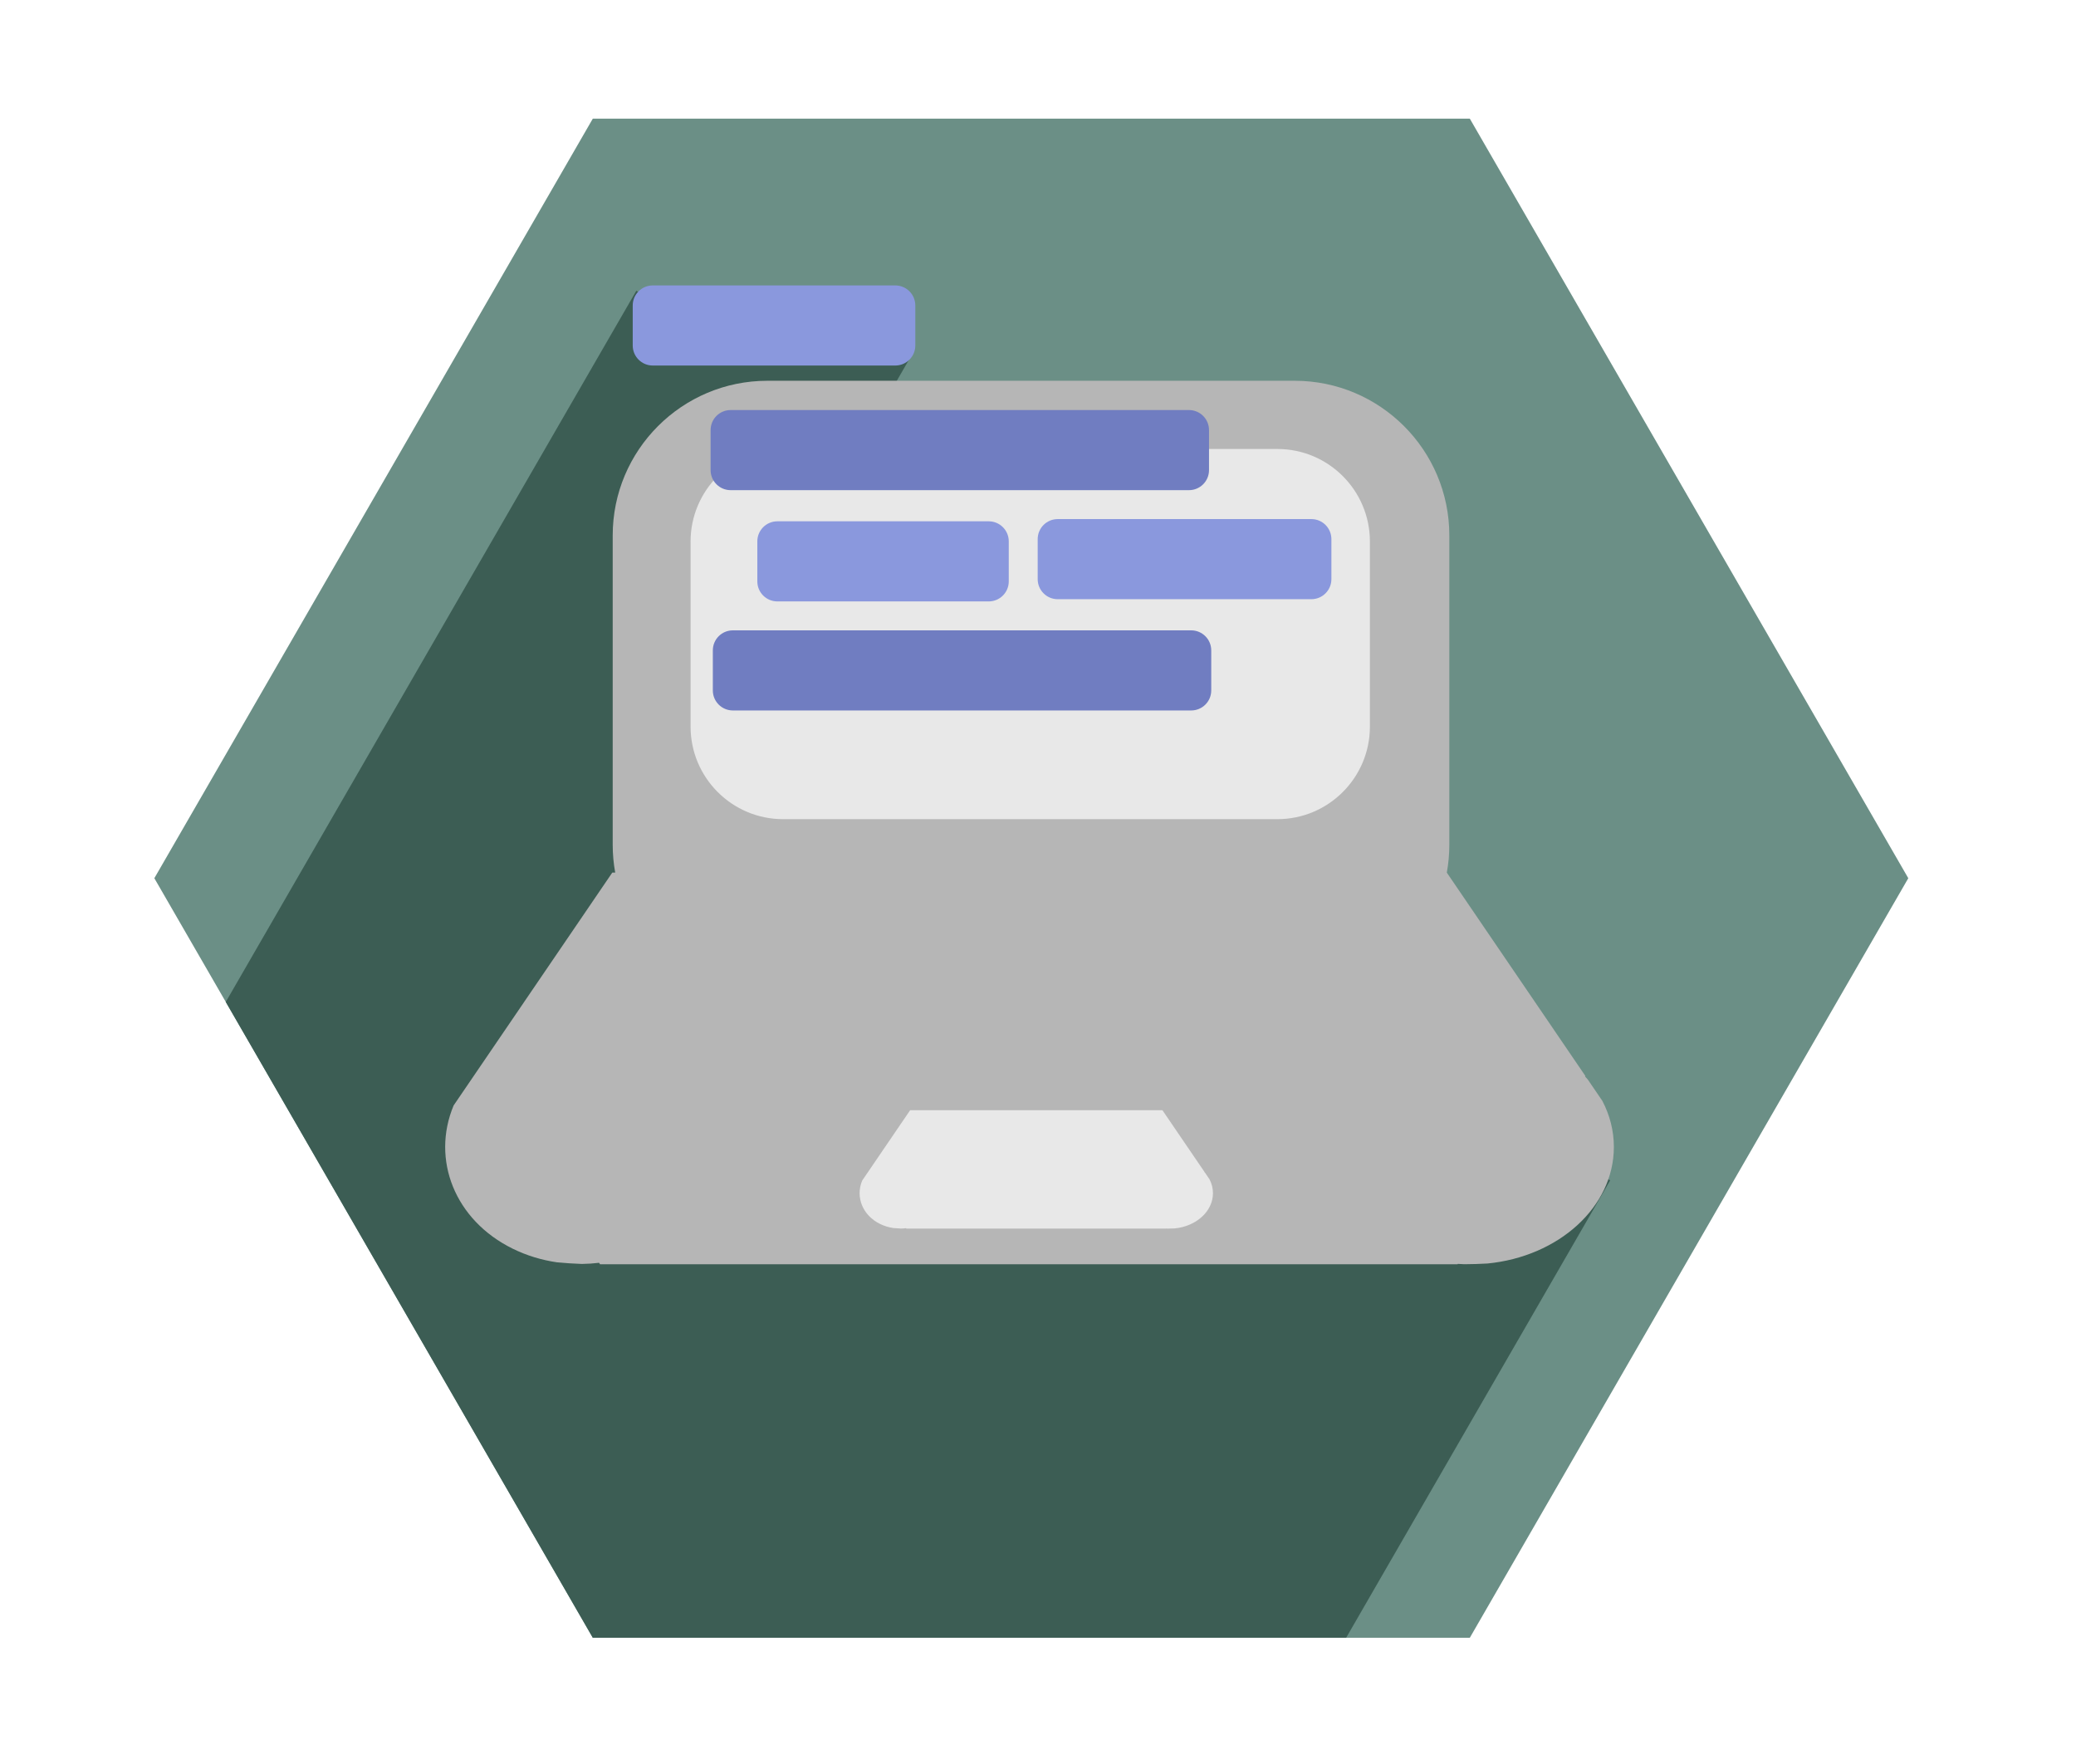
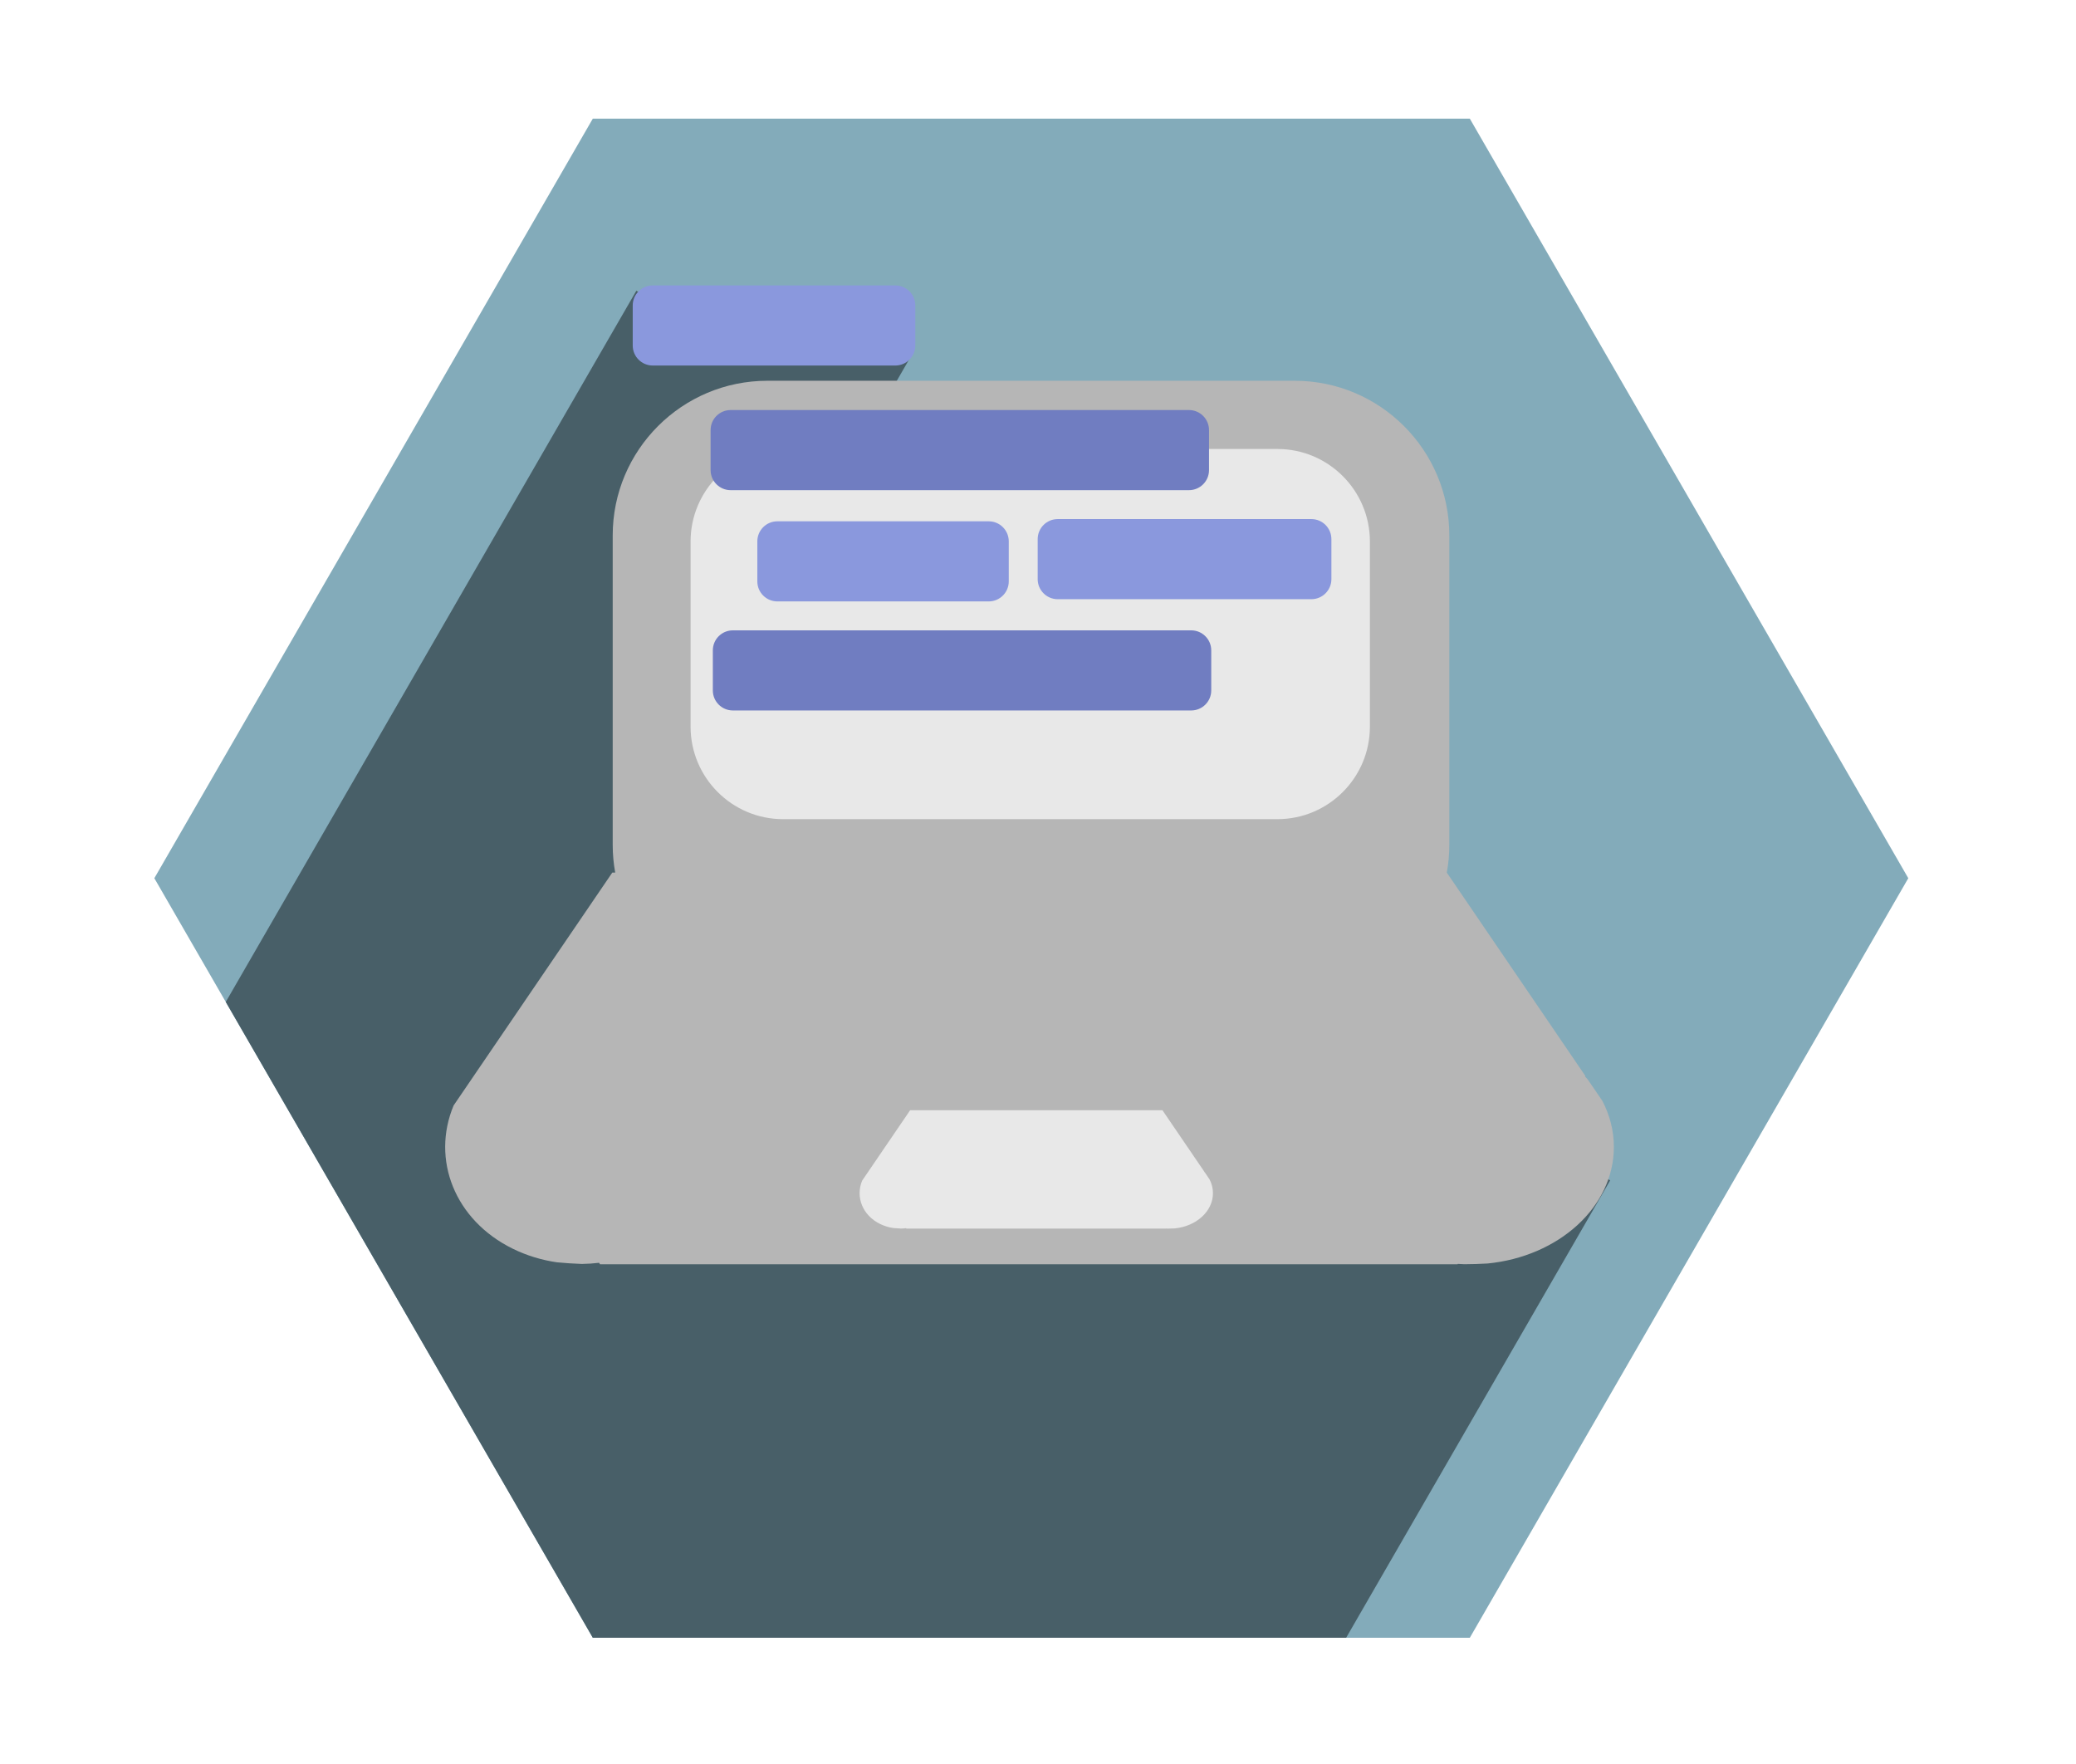
<svg xmlns="http://www.w3.org/2000/svg" width="100%" height="100%" viewBox="0 0 545 463" version="1.1" xml:space="preserve" style="fill-rule:evenodd;clip-rule:evenodd;stroke-linejoin:round;stroke-miterlimit:1.414;">
-   <path id="Background" d="M40.518,230.521l115.113,-199.382l230.227,0l115.113,199.382l-115.113,199.382l-230.227,0l-115.113,-199.382Z" style="fill:#6b8f86;" />
-   <path d="M59.27,263l107.778,-186.678l33.555,19.373l10.915,-18.905l27.964,16.145l-10.915,18.905l63.938,36.915l-37.201,64.432l167.406,96.652l-69.319,120.064l-197.76,0l-96.361,-166.903Z" style="fill:#3c5d54;" />
+   <path id="Background" d="M40.518,230.521l115.113,-199.382l230.227,0l115.113,199.382l-115.113,199.382l-230.227,0l-115.113,-199.382Z" style="fill:#83abba;" />
+   <path id="TechnologyShadow" d="M59.27,263l107.778,-186.678l33.555,19.373l10.915,-18.905l27.964,16.145l-10.915,18.905l63.938,36.915l-37.201,64.432l167.406,96.652l-69.319,120.064l-197.76,0l-96.361,-166.903Z" style="fill:#485f68;" />
  <path id="Computer1" d="M240.291,80.178c0,-2.902 -2.356,-5.257 -5.257,-5.257l-63.671,0c-2.901,0 -5.257,2.355 -5.257,5.257l0,10.514c0,2.902 2.356,5.257 5.257,5.257l63.671,0c2.901,0 5.257,-2.355 5.257,-5.257l0,-10.514Z" style="fill:#8a98dd;" />
  <path id="Computer" d="M339.885,99.948c22.406,0 40.597,18.191 40.597,40.597l0,81.194c0,2.496 -0.226,4.941 -0.658,7.313l36.377,53.381l-0.085,0.126c0.248,0.269 0.491,0.542 0.729,0.819l3.822,5.609c1.938,3.71 3.011,7.794 3.011,12.081c0,15.764 -14.507,28.778 -33.188,30.59c-1.992,0.115 -4.018,0.179 -6.071,0.188c-0.574,-0.019 -1.144,-0.05 -1.71,-0.09l-0.062,0.091l-225.124,0l-0.256,-0.376c-1.495,0.18 -3.003,0.281 -4.513,0.302c-2.224,-0.081 -4.41,-0.225 -6.551,-0.429c-3.98,-0.581 -7.892,-1.754 -11.57,-3.559c-15.286,-7.504 -21.459,-23.443 -15.55,-37.606l41.664,-61.139l0.758,0c-0.431,-2.368 -0.656,-4.809 -0.656,-7.301l0,-81.194c0,-22.406 18.191,-40.597 40.597,-40.597l138.439,0Z" style="fill:#b6b6b6;" />
  <clipPath id="_clip1">
    <path d="M339.885,99.948c22.406,0 40.597,18.191 40.597,40.597l0,81.194c0,2.496 -0.226,4.941 -0.658,7.313l36.377,53.381l-0.085,0.126c0.248,0.269 0.491,0.542 0.729,0.819l3.822,5.609c1.938,3.71 3.011,7.794 3.011,12.081c0,15.764 -14.507,28.778 -33.188,30.59c-1.992,0.115 -4.018,0.179 -6.071,0.188c-0.574,-0.019 -1.144,-0.05 -1.71,-0.09l-0.062,0.091l-225.124,0l-0.256,-0.376c-1.495,0.18 -3.003,0.281 -4.513,0.302c-2.224,-0.081 -4.41,-0.225 -6.551,-0.429c-3.98,-0.581 -7.892,-1.754 -11.57,-3.559c-15.286,-7.504 -21.459,-23.443 -15.55,-37.606l41.664,-61.139l0.758,0c-0.431,-2.368 -0.656,-4.809 -0.656,-7.301l0,-81.194c0,-22.406 18.191,-40.597 40.597,-40.597l138.439,0Z" />
  </clipPath>
  <g clip-path="url(#_clip1)">
    <path d="M359.632,142.145c0,-13.407 -10.885,-24.292 -24.293,-24.292l-129.753,0c-13.407,0 -24.292,10.885 -24.292,24.292l0,48.584c0,13.407 10.885,24.292 24.292,24.292l129.753,0c13.408,0 24.293,-10.885 24.293,-24.292l0,-48.584Z" style="fill:#e8e8e8;" />
    <path d="M316.169,307.561l-0.026,0.038c0.076,0.082 0.149,0.164 0.221,0.248l1.155,1.696c0.586,1.122 0.911,2.356 0.911,3.652c0,4.767 -4.386,8.701 -10.034,9.249c-0.603,0.035 -1.215,0.054 -1.836,0.057c-0.173,-0.006 -0.346,-0.015 -0.517,-0.027l-0.019,0.027l-68.064,0l-0.077,-0.113c-0.452,0.054 -0.908,0.085 -1.365,0.091c-0.672,-0.025 -1.333,-0.068 -1.981,-0.13c-1.203,-0.175 -2.386,-0.53 -3.498,-1.076c-4.621,-2.269 -6.488,-7.088 -4.701,-11.37l12.597,-18.484l66.233,0l11.001,16.142Z" style="fill:#e8e8e8;" />
    <path d="M349.523,141.511c0,-2.901 -2.355,-5.257 -5.257,-5.257l-66.591,0c-2.901,0 -5.257,2.356 -5.257,5.257l0,10.515c0,2.901 2.356,5.257 5.257,5.257l66.591,0c2.902,0 5.257,-2.356 5.257,-5.257l0,-10.515Z" style="fill:#8a98dd;" />
    <path d="M317.396,112.889c0,-2.901 -2.356,-5.257 -5.257,-5.257l-120.331,0c-2.901,0 -5.257,2.356 -5.257,5.257l0,10.514c0,2.902 2.356,5.258 5.257,5.258l120.331,0c2.901,0 5.257,-2.356 5.257,-5.258l0,-10.514Z" style="fill:#707dc1;" />
    <path d="M264.824,142.096c0,-2.902 -2.355,-5.258 -5.257,-5.258l-55.492,0c-2.902,0 -5.257,2.356 -5.257,5.258l0,10.514c0,2.901 2.355,5.257 5.257,5.257l55.492,0c2.902,0 5.257,-2.356 5.257,-5.257l0,-10.514Z" style="fill:#8a98dd;" />
    <path d="M317.98,170.718c0,-2.902 -2.355,-5.257 -5.257,-5.257l-120.331,0c-2.901,0 -5.257,2.355 -5.257,5.257l0,10.514c0,2.902 2.356,5.257 5.257,5.257l120.331,0c2.902,0 5.257,-2.355 5.257,-5.257l0,-10.514Z" style="fill:#707dc1;" />
  </g>
</svg>
